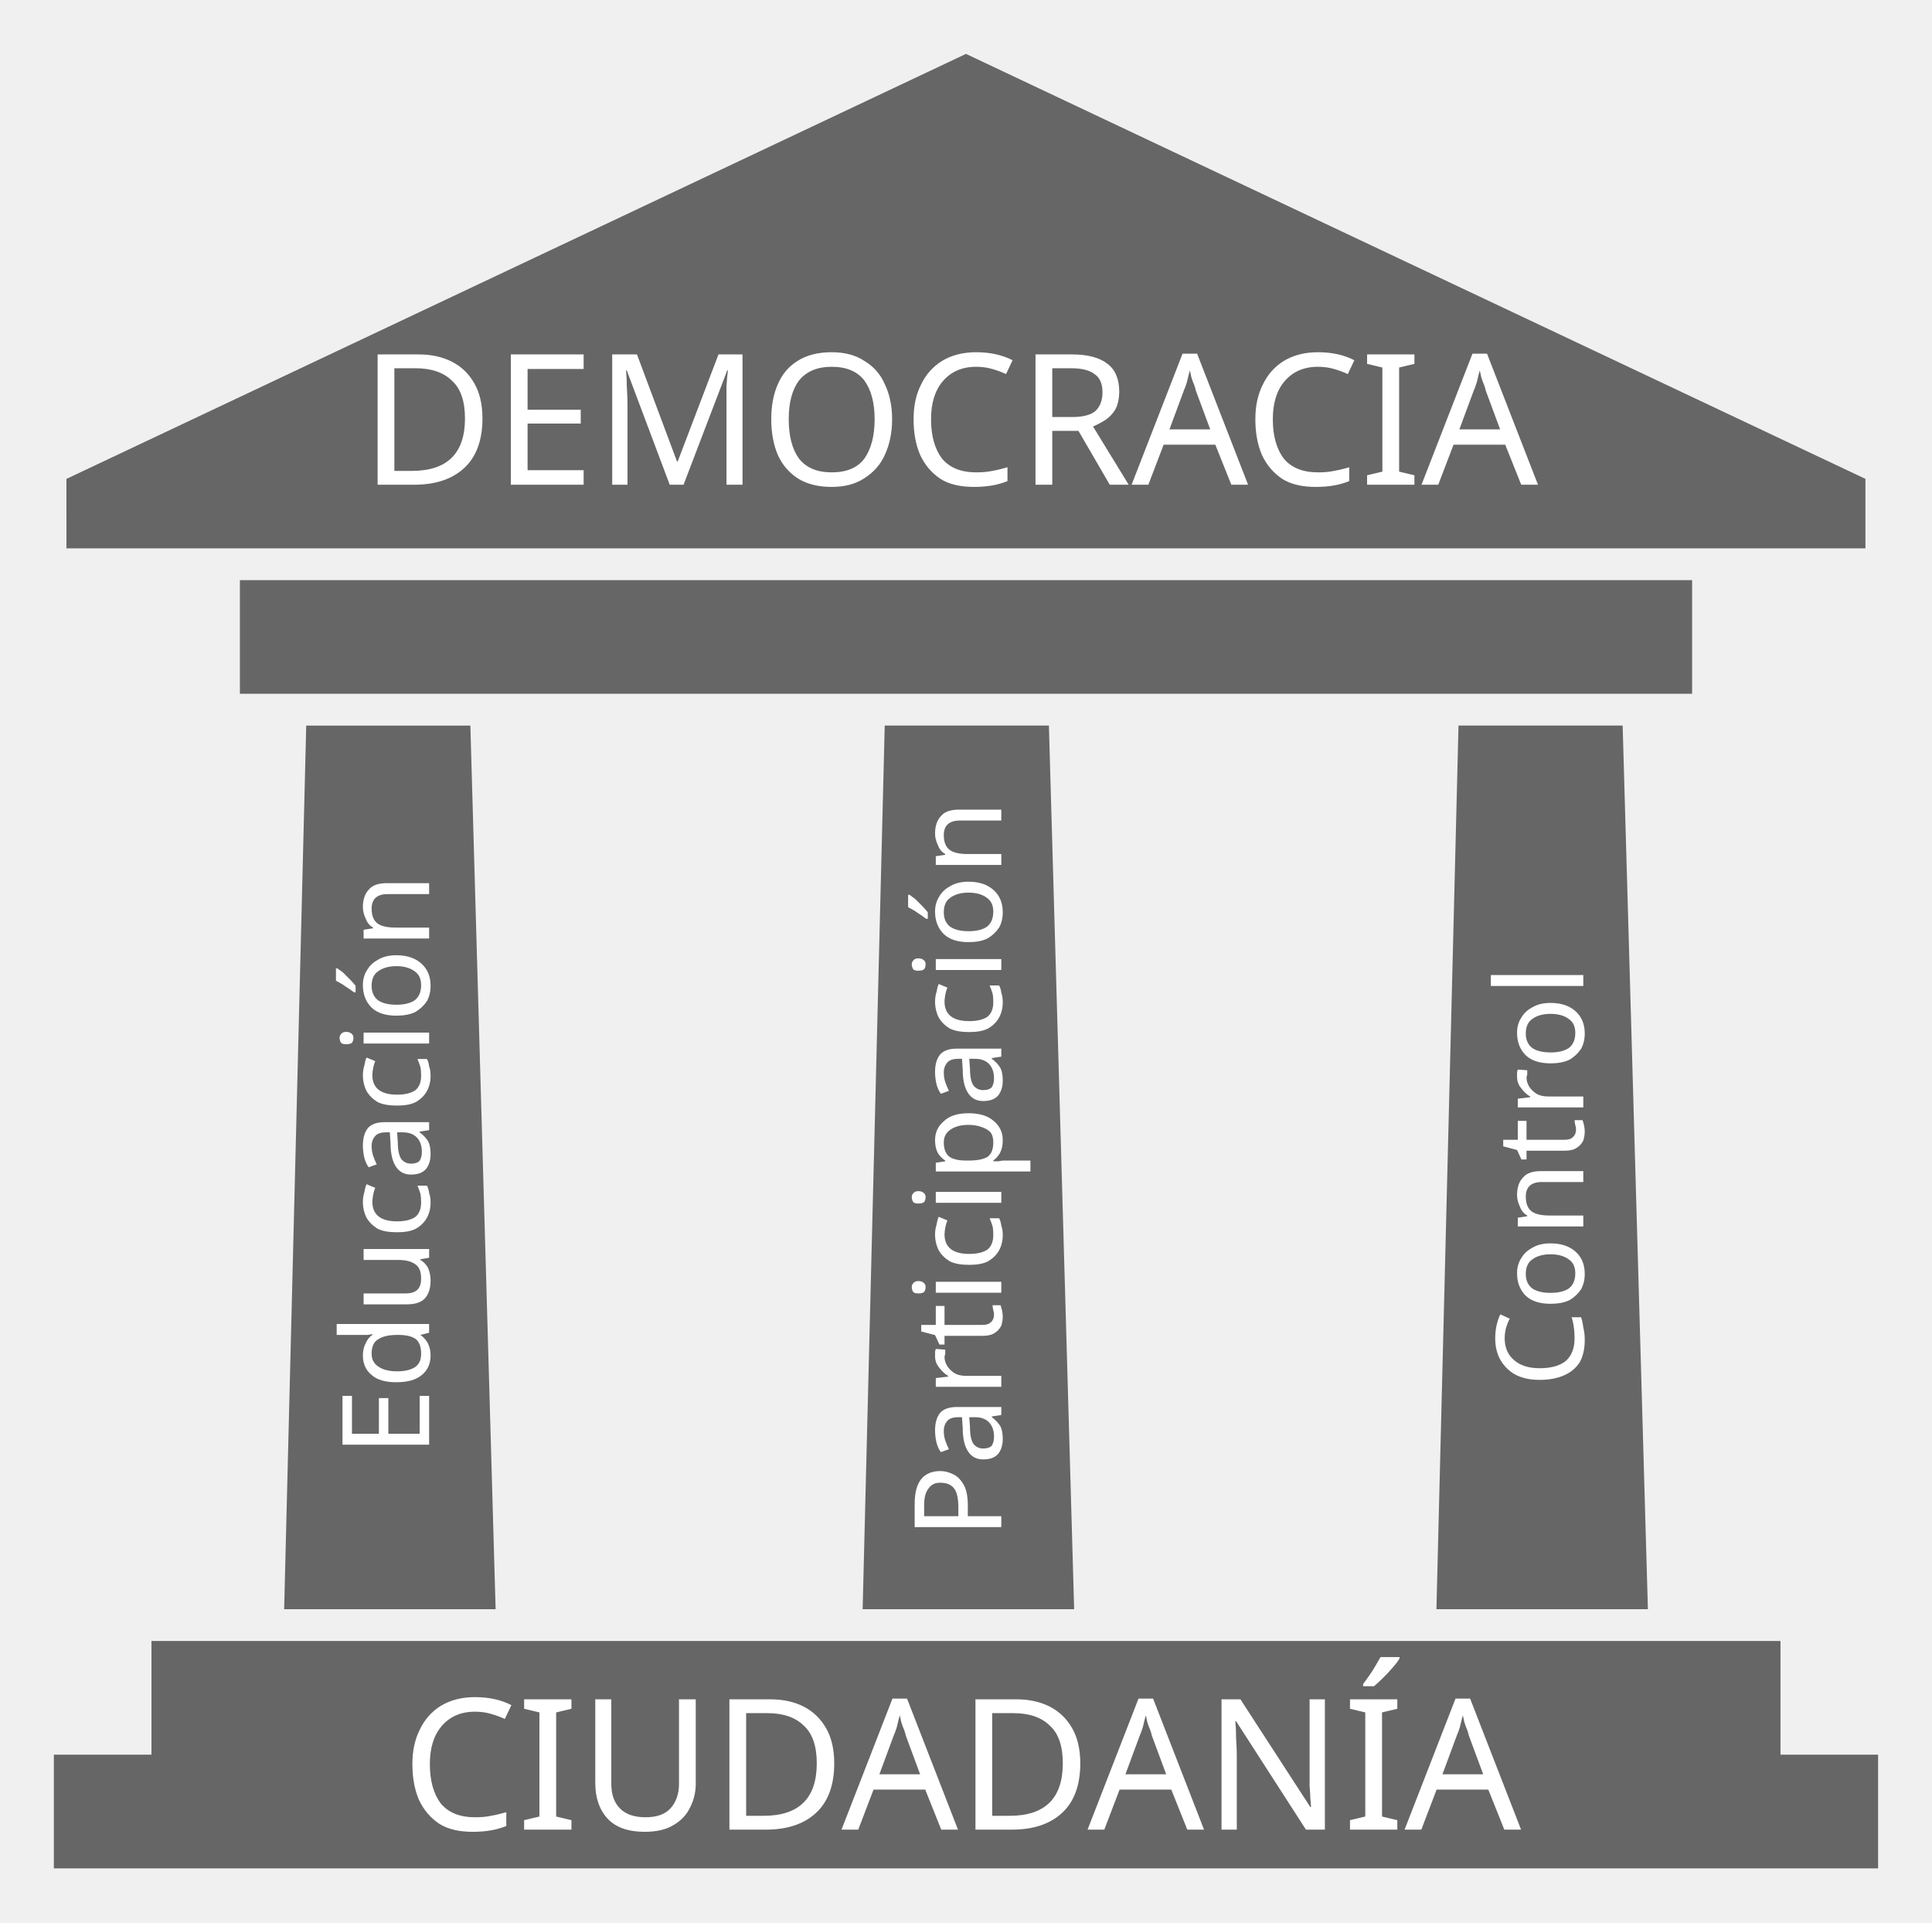
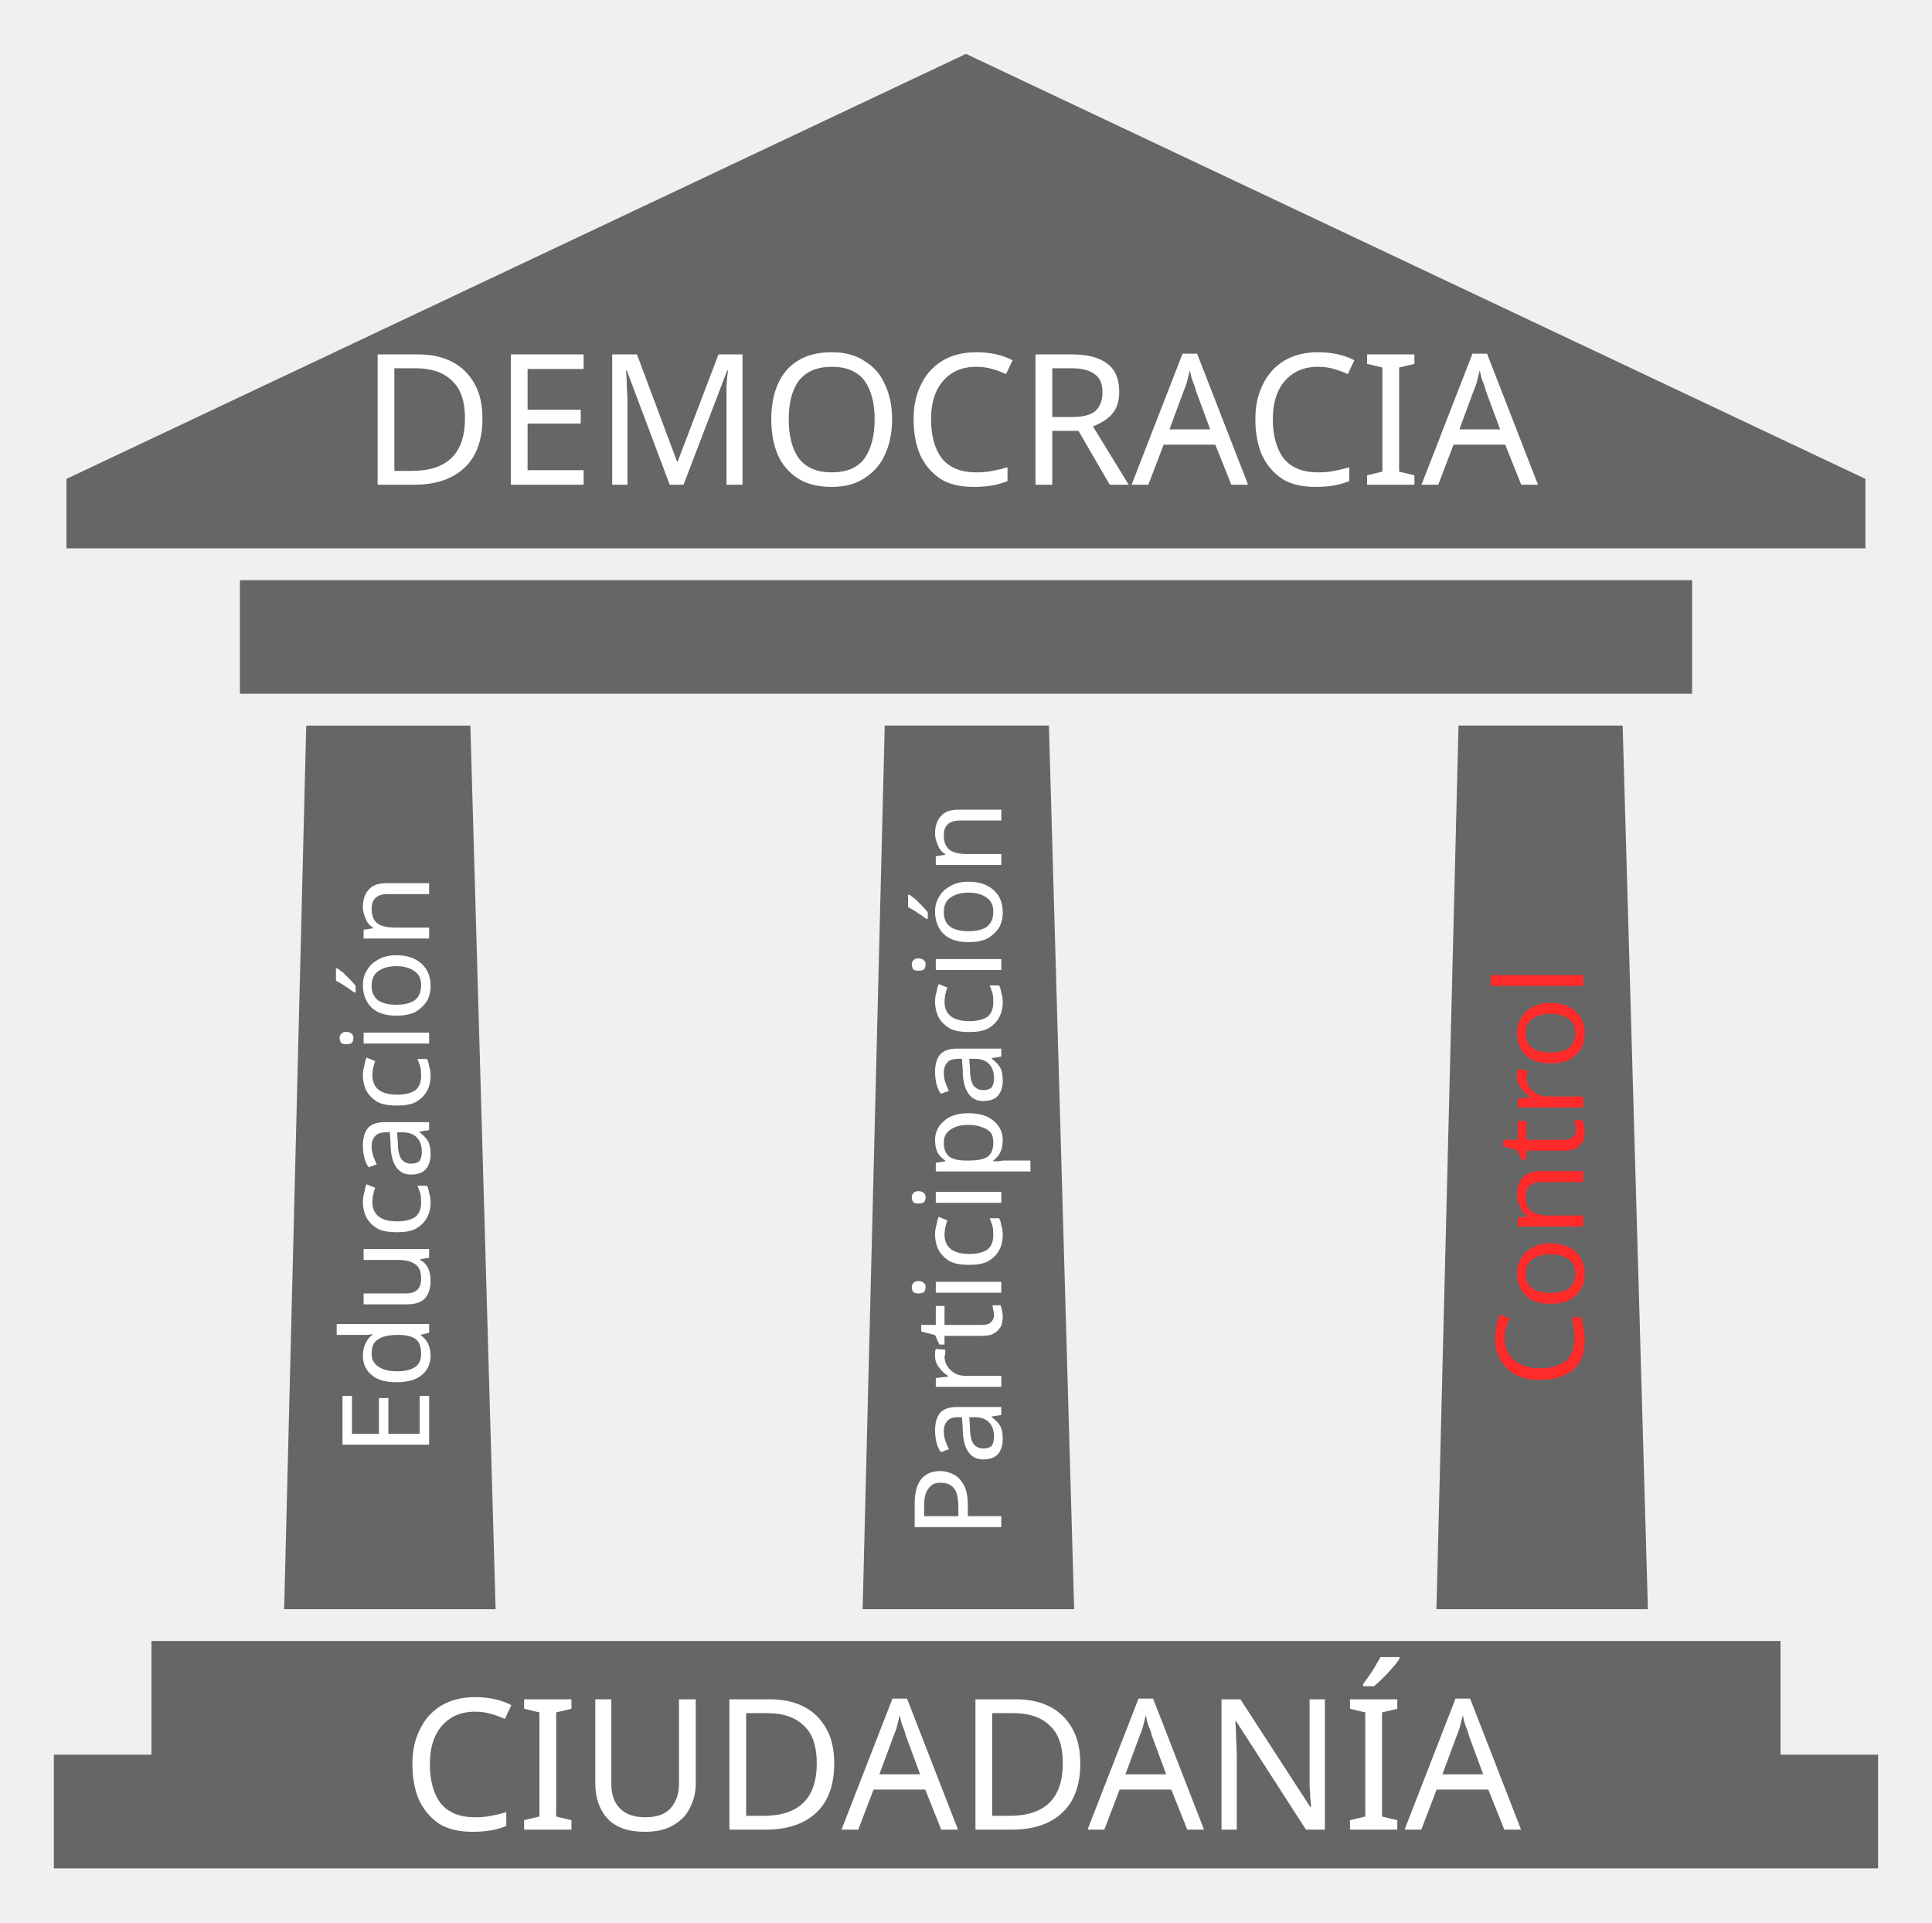
<svg xmlns="http://www.w3.org/2000/svg" version="1.1" width="179.333mm" viewBox="0 0 41.469 41.253" style="clip-rule:evenodd;fill-rule:evenodd;image-rendering:optimizeQuality;shape-rendering:geometricPrecision;text-rendering:geometricPrecision" space="preserve" id="svg2" height="178.404mm">
  <defs id="defs4">
    <style type="text/css" id="style6">
   
    .fil0 {fill:#EF7900}
   
  </style>
  </defs>
  <path class="fil0" d="m 6.572,15.572 3.524,0 0.542,18.963 -4.539,1.48e-4 0.474,-18.964 z m -3.321,19.645 34.966,0 0,2.44 2.095,0 -1.48e-4,2.44 -39.156,-10e-7 0,-2.44 2.095,0 0,-2.44 z M 40.041,10.277 20.734,1.156 1.426,10.277 l 1.478e-4,1.491 38.614,1.47e-4 0,-1.491 z m -34.892,2.173 31.171,0 0,2.439 -31.171,0 z m 26.156,3.121 3.524,0 0.542,18.964 -4.539,-1.48e-4 0.474,-18.963 z m -12.315,0 3.524,-1.47e-4 0.542,18.964 -4.54,0 0.474,-18.963 z" id="path10" style="fill:#666666" />
  <text id="text4137" y="37.97" x="-3.227" style="font-style:normal;font-weight:normal;font-size:2.61px;line-height:125%;font-family:sans-serif;letter-spacing:0px;word-spacing:0px;fill:#000000;fill-opacity:1;stroke:none;stroke-width:1px;stroke-linecap:butt;stroke-linejoin:miter;stroke-opacity:1" xml:space="preserve">
    <tspan y="37.97" x="-3.227" id="tspan4139" />
  </text>
  <text transform="matrix(0,-1,0.9999999,0,0,0)" id="text4150" y="9.21" x="-31.255" style="font-style:normal;font-variant:normal;font-weight:500;font-stretch:normal;font-size:2.61px;line-height:125%;font-family:Ubuntu;-inkscape-font-specification:'Ubuntu, Medium';text-align:start;letter-spacing:0px;word-spacing:0px;writing-mode:lr-tb;text-anchor:start;fill:#ffffff;fill-opacity:1;stroke:none;stroke-width:1px;stroke-linecap:butt;stroke-linejoin:miter;stroke-opacity:1" xml:space="preserve">
    <tspan y="9.21" x="-31.255" id="tspan4152">Educación</tspan>
  </text>
  <text transform="matrix(0,-1,0.9999999,0,0,0)" id="text4150-2" y="21.492" x="-33.024" style="font-style:normal;font-variant:normal;font-weight:500;font-stretch:normal;font-size:2.61px;line-height:125%;font-family:Ubuntu;-inkscape-font-specification:'Ubuntu, Medium';text-align:start;letter-spacing:0px;word-spacing:0px;writing-mode:lr-tb;text-anchor:start;clip-rule:evenodd;fill:#ffffff;fill-opacity:1;fill-rule:evenodd;stroke:none;stroke-width:1px;stroke-linecap:butt;stroke-linejoin:miter;stroke-opacity:1;image-rendering:optimizeQuality;shape-rendering:geometricPrecision;text-rendering:geometricPrecision" xml:space="preserve">
    <tspan y="21.492" x="-33.024" id="tspan4152-1">Participación</tspan>
  </text>
-   <text transform="matrix(0,-1,0.9999999,0,0,0)" id="text4150-8" y="33.987" x="-29.769" style="font-style:normal;font-variant:normal;font-weight:500;font-stretch:normal;font-size:2.61px;line-height:125%;font-family:Ubuntu;-inkscape-font-specification:'Ubuntu, Medium';text-align:start;letter-spacing:0px;word-spacing:0px;writing-mode:lr-tb;text-anchor:start;clip-rule:evenodd;fill:#ffffff;fill-opacity:1;fill-rule:evenodd;stroke:none;stroke-width:1px;stroke-linecap:butt;stroke-linejoin:miter;stroke-opacity:1;image-rendering:optimizeQuality;shape-rendering:geometricPrecision;text-rendering:geometricPrecision" xml:space="preserve">
-     <tspan y="33.987" x="-29.769" id="tspan4152-2">Control</tspan>
+   <text transform="matrix(0,-1,0.9999999,0,0,0)" id="text4150-8" y="33.987" x="-29.769" style="font-style:normal;font-variant:normal;font-weight:500;font-stretch:normal;font-size:2.61px;line-height:125%;font-family:Ubuntu;-inkscape-font-specification:'Ubuntu, Medium';text-align:start;letter-spacing:0px;word-spacing:0px;writing-mode:lr-tb;text-anchor:start;clip-rule:evenodd;fill:#ff2a2a;fill-opacity:1;fill-rule:evenodd;stroke:none;stroke-width:1px;stroke-linecap:butt;stroke-linejoin:miter;stroke-opacity:1;image-rendering:optimizeQuality;shape-rendering:geometricPrecision;text-rendering:geometricPrecision;" xml:space="preserve">
+     <tspan y="33.987" x="-29.769" id="tspan4152-2" style="fill:#ff2a2a;">Control</tspan>
  </text>
  <text id="text4180" y="39.263" x="8.617" style="font-style:normal;font-variant:normal;font-weight:500;font-stretch:normal;font-size:3.916px;line-height:125%;font-family:Ubuntu;-inkscape-font-specification:'Ubuntu, Medium';text-align:start;letter-spacing:0px;word-spacing:0px;writing-mode:lr-tb;text-anchor:start;fill:#ffffff;fill-opacity:1;stroke:none;stroke-width:1px;stroke-linecap:butt;stroke-linejoin:miter;stroke-opacity:1" xml:space="preserve">
    <tspan y="39.263" x="8.617" id="tspan4182">CIUDADANÍA</tspan>
  </text>
  <text id="text4180-1" y="10.401" x="7.729" style="font-style:normal;font-variant:normal;font-weight:500;font-stretch:normal;font-size:3.916px;line-height:125%;font-family:Ubuntu;-inkscape-font-specification:'Ubuntu, Medium';text-align:start;letter-spacing:0px;word-spacing:0px;writing-mode:lr-tb;text-anchor:start;clip-rule:evenodd;fill:#ffffff;fill-opacity:1;fill-rule:evenodd;stroke:none;stroke-width:1px;stroke-linecap:butt;stroke-linejoin:miter;stroke-opacity:1;image-rendering:optimizeQuality;shape-rendering:geometricPrecision;text-rendering:geometricPrecision" xml:space="preserve">
    <tspan y="10.401" x="7.729" id="tspan4182-9">DEMOCRACIA</tspan>
  </text>
</svg>
